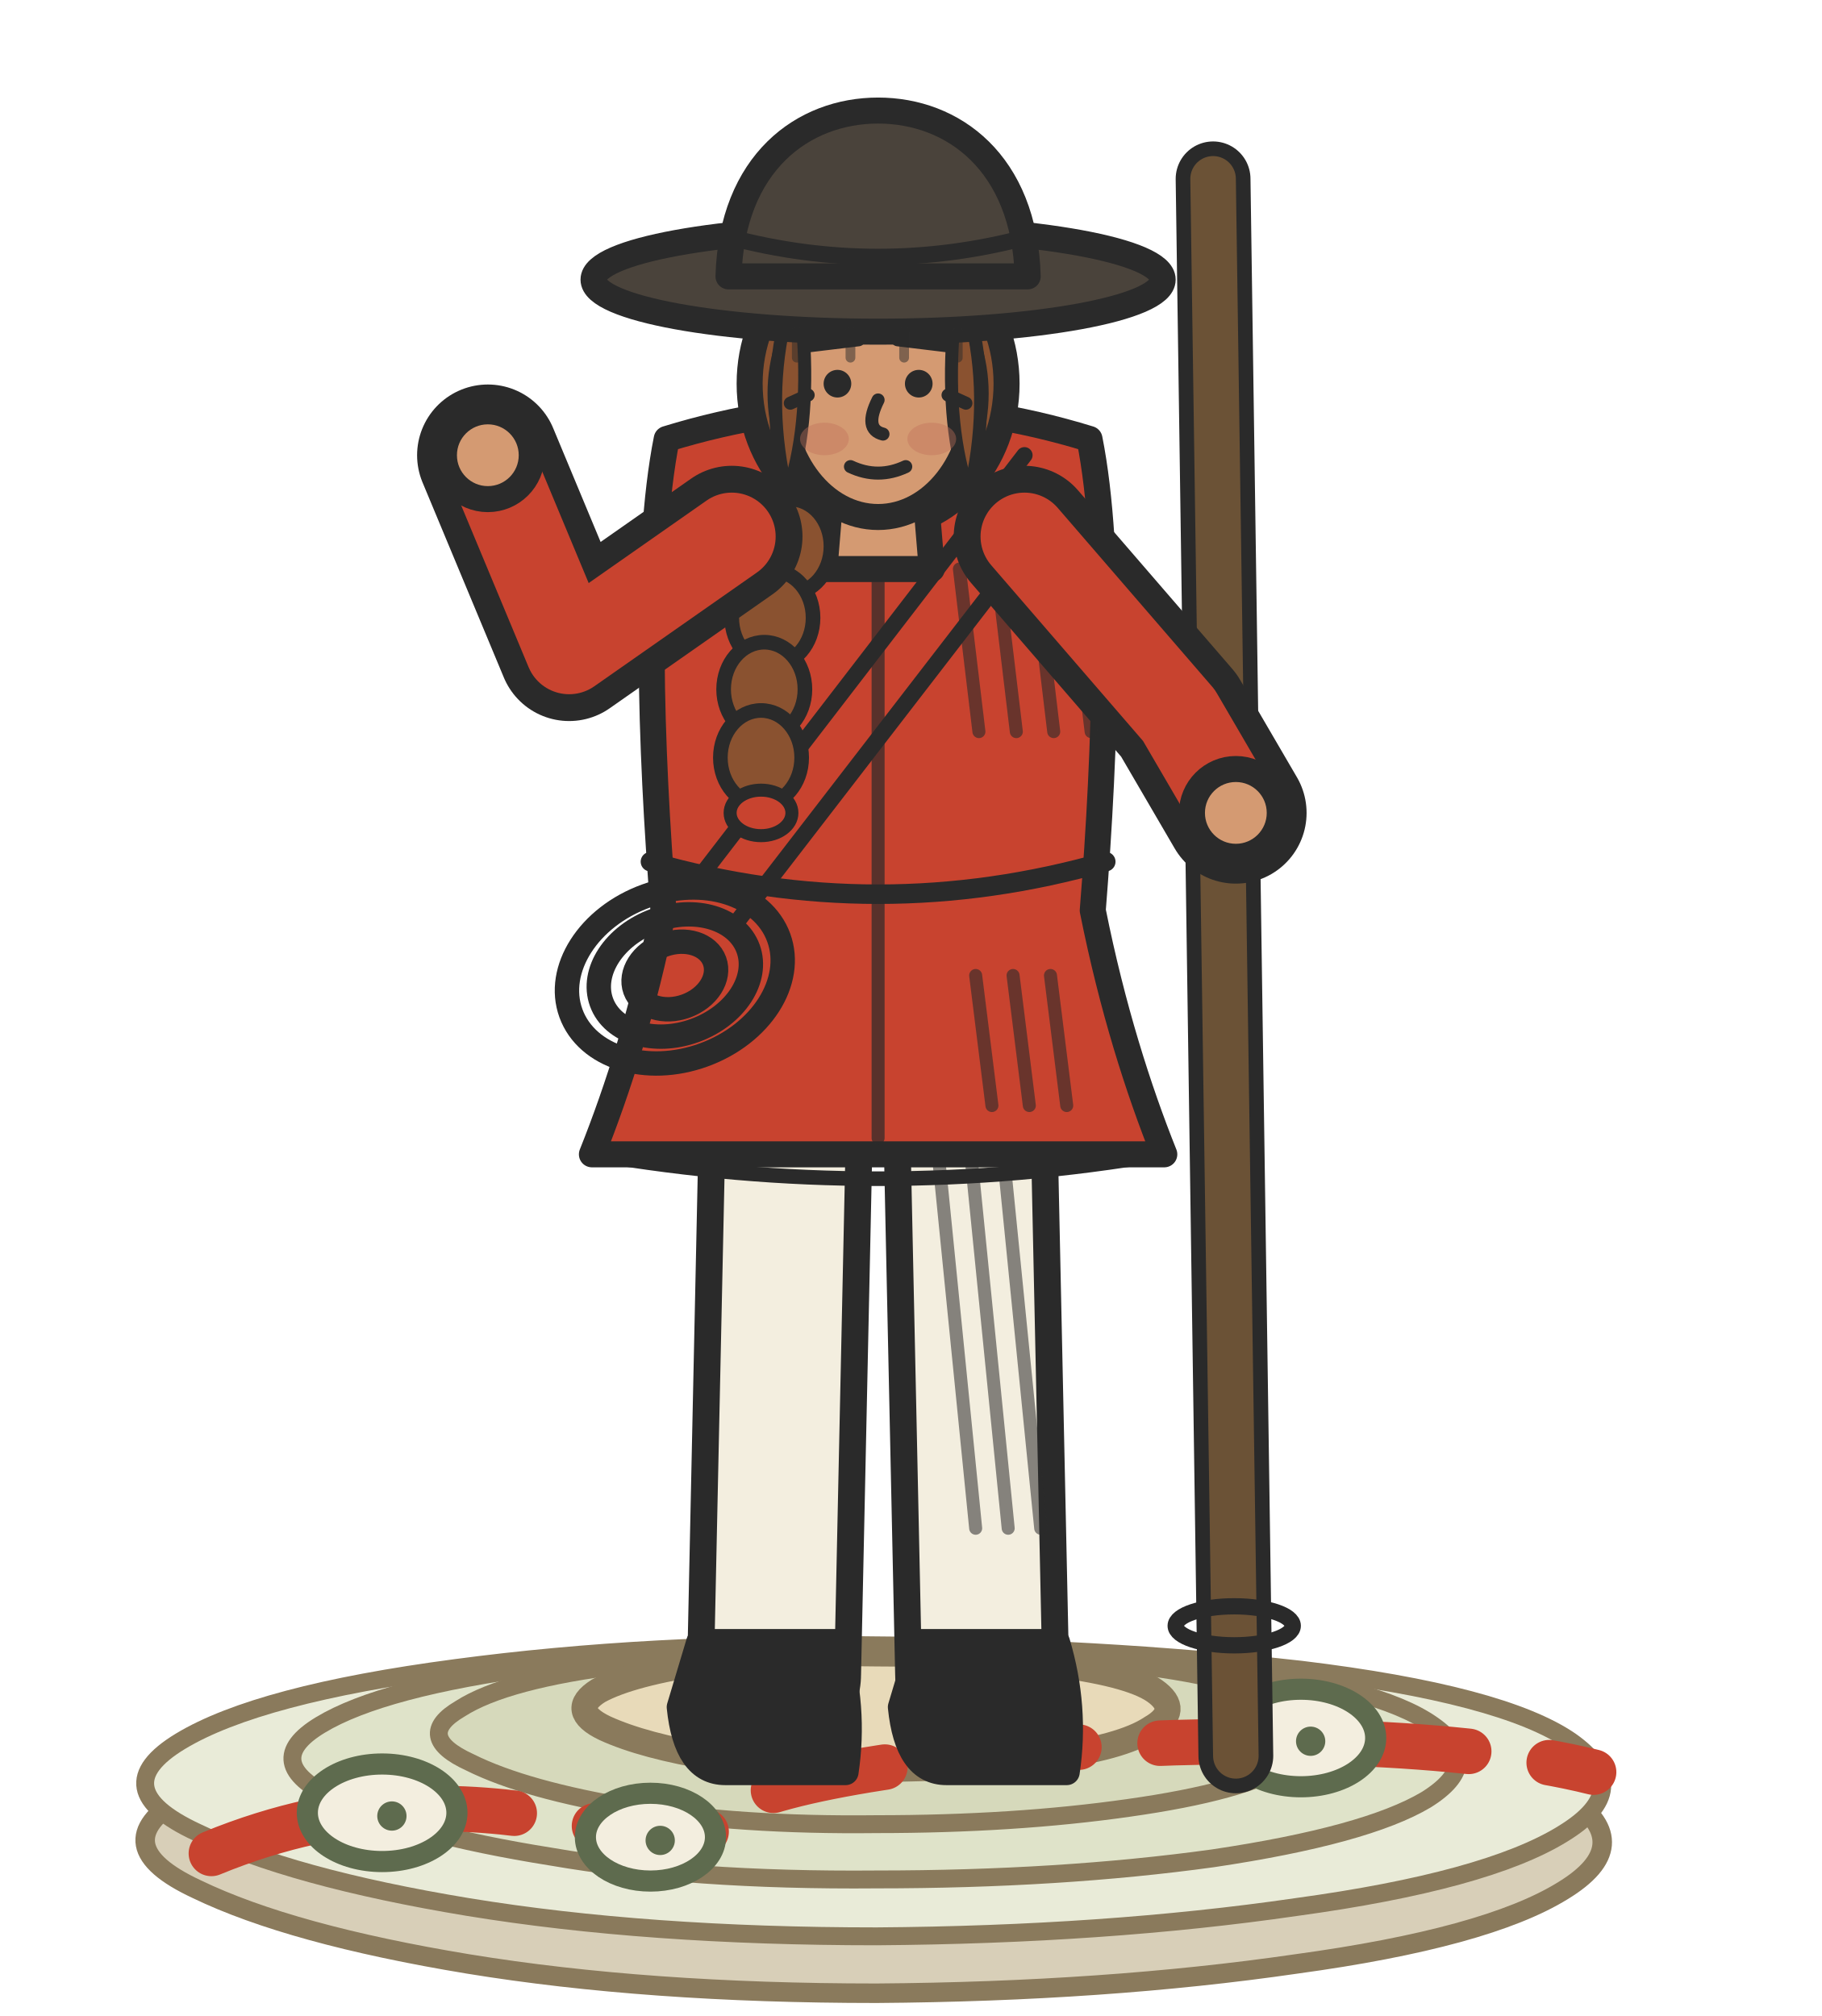
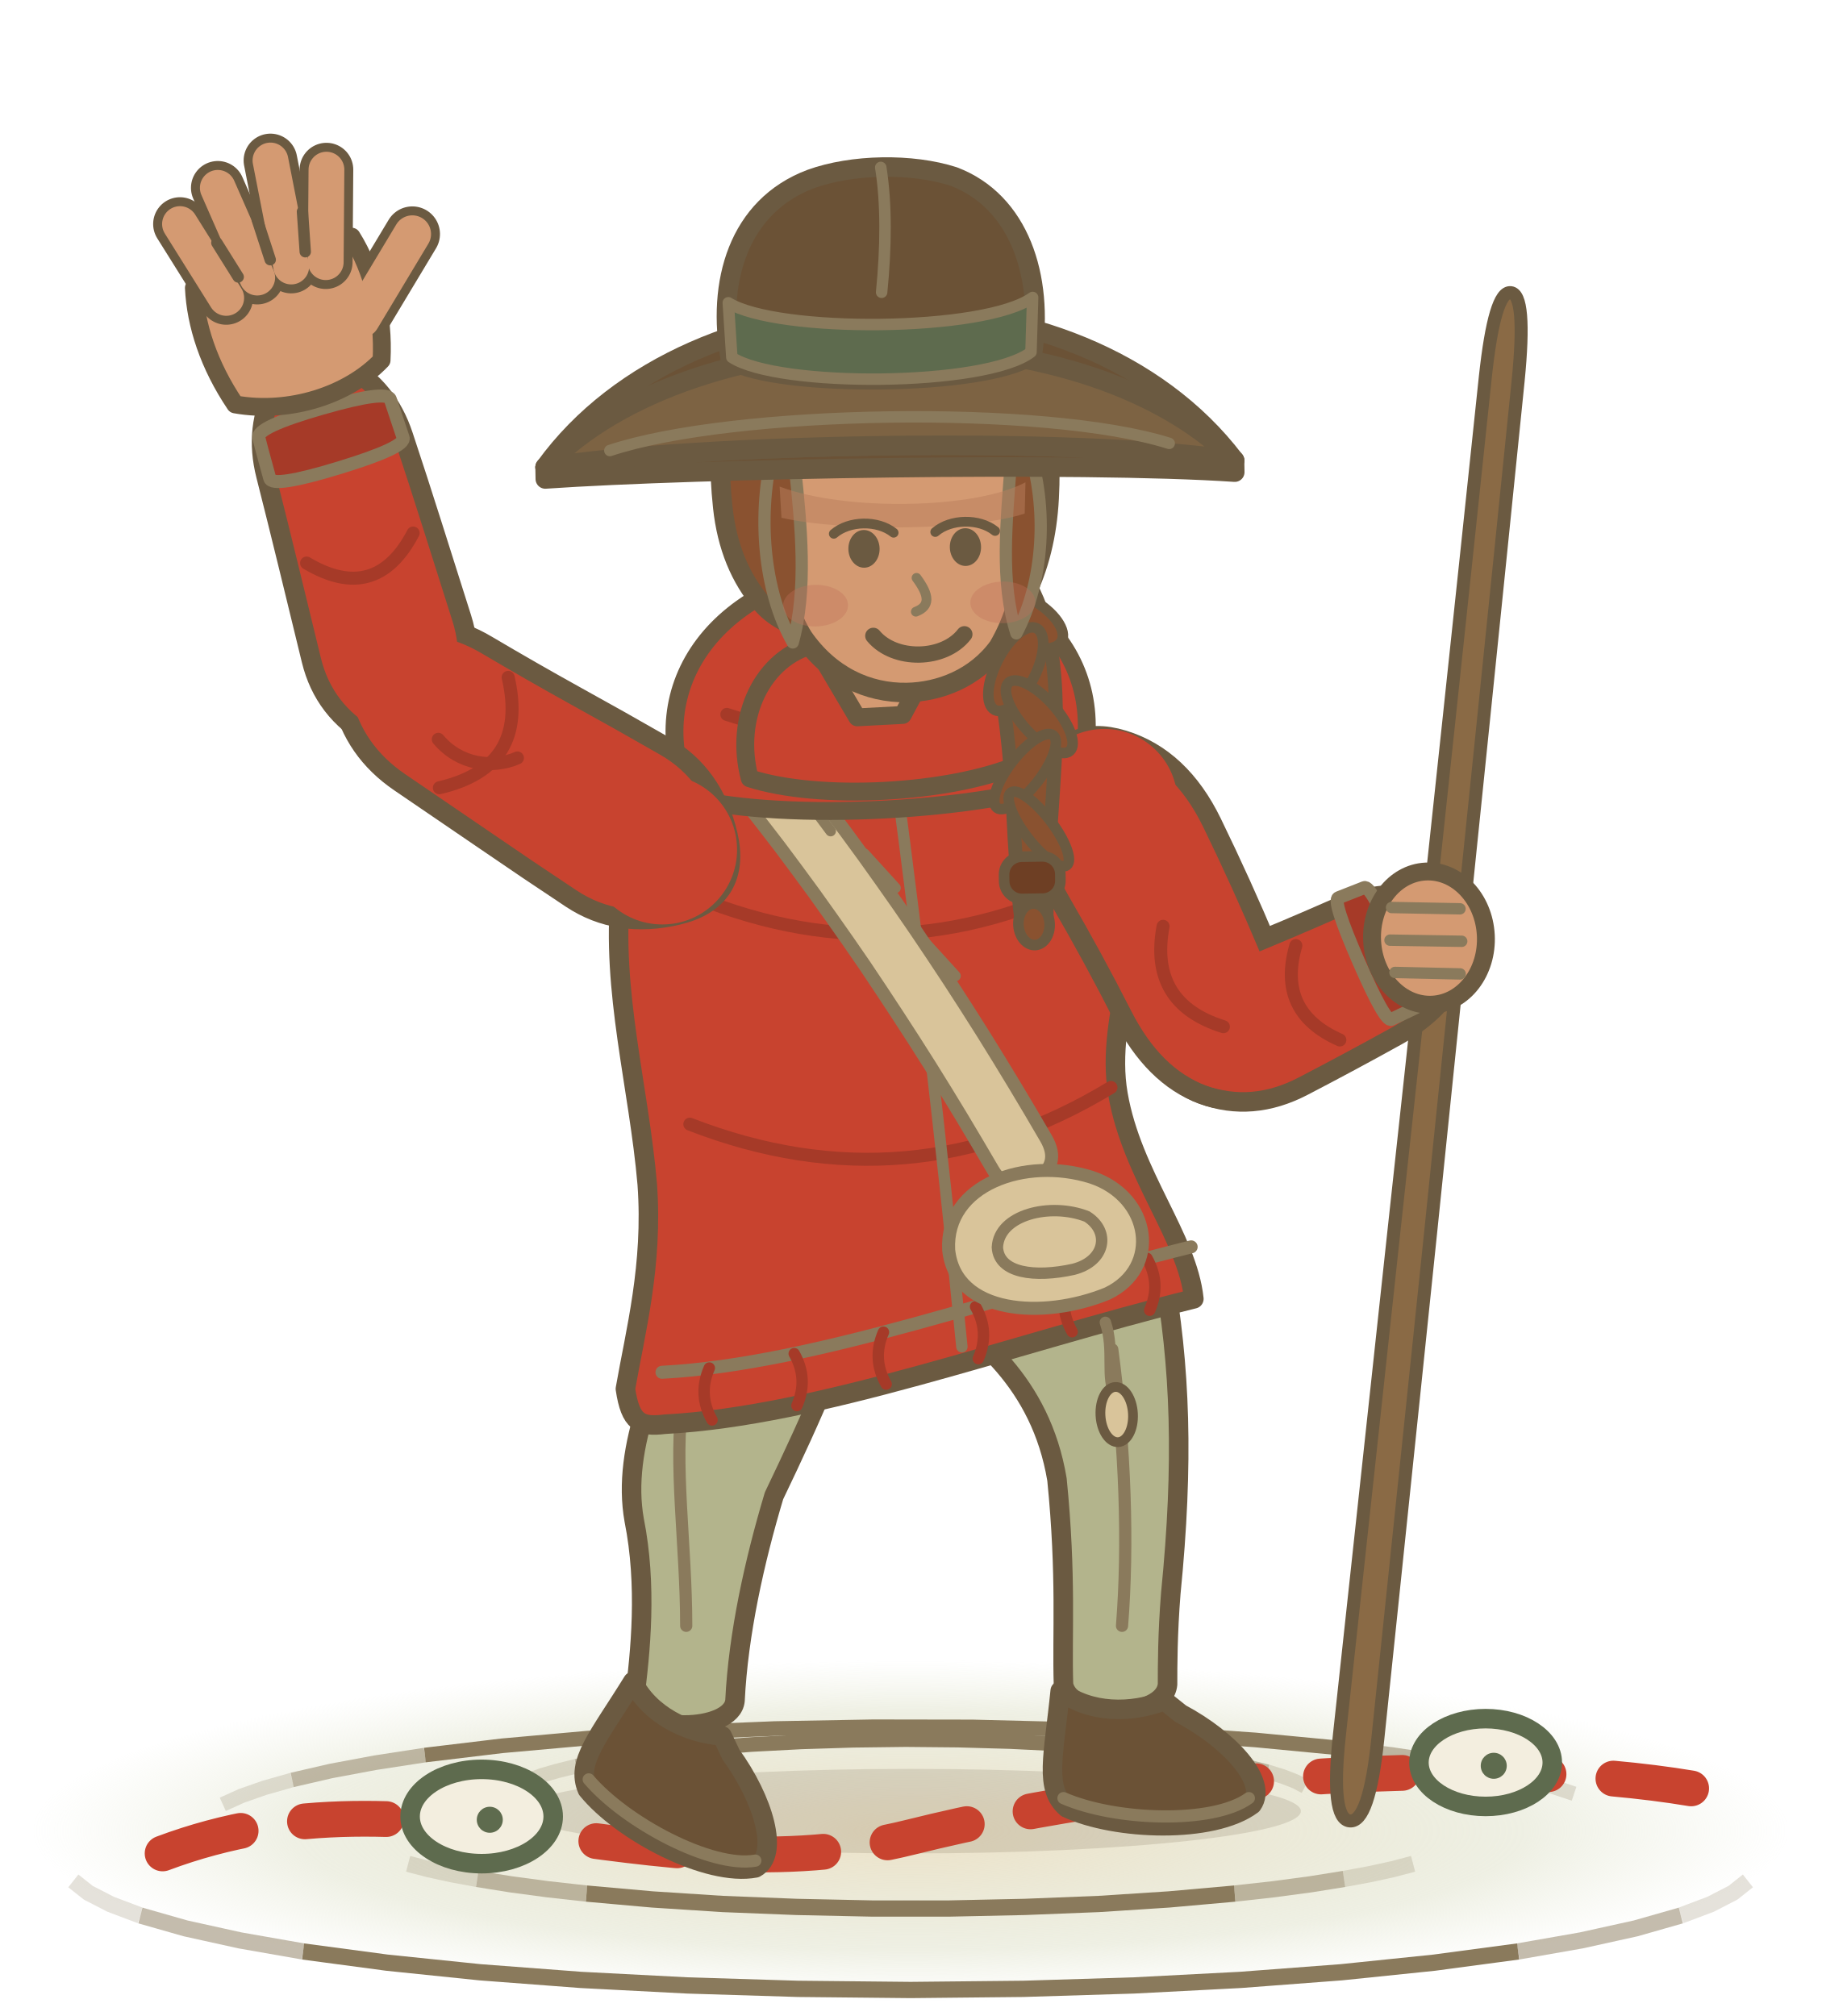
<svg xmlns="http://www.w3.org/2000/svg" viewBox="0 0 112 124" role="img">
-   <style>@media (prefers-reduced-motion: no-preference){.bw{transform-box:fill-box;transform-origin:50% 90%;animation:bryn-wave 2.4s ease-in-out infinite}@keyframes bryn-wave{0%,100%{transform:rotate(-7deg)}50%{transform:rotate(11deg)}}}</style>
-   <path d="M96.6 110.6Q100.7 113.5 96.1 116.3Q91.4 119.2 79.7 120.8Q68 122.5 53.9 122.6Q39.8 122.6 28.8 120.8Q17.9 119 12.1 116.2Q6.3 113.5 11.1 110.6Q15.9 107.7 28 106.1Q40 104.5 53.8 104.7Q67.5 104.8 80 106.2Q92.4 107.7 96.6 110.6Z" fill="#D8CFB8" stroke="#8A7A5C" stroke-width="1.2" />
-   <path d="M96.6 107.1Q100.7 110 96.1 112.8Q91.4 115.7 79.7 117.3Q68 119 53.9 119.1Q39.8 119.1 28.8 117.3Q17.9 115.5 12.1 112.7Q6.3 110 11.1 107.1Q15.9 104.2 28 102.6Q40 101 53.8 101.2Q67.5 101.3 80 102.7Q92.4 104.2 96.6 107.1Z" fill="#E9EBD8" stroke="#8A7A5C" stroke-width="1.1" />
-   <path d="M88.1 106.1Q91.4 108.4 87.7 110.7Q84 112.9 74.6 114.3Q65.2 115.6 53.9 115.6Q42.6 115.7 33.9 114.2Q25.1 112.8 20.5 110.6Q15.9 108.4 19.7 106.1Q23.5 103.8 33.2 102.5Q42.8 101.2 53.8 101.3Q64.8 101.5 74.8 102.6Q84.7 103.7 88.1 106.1Z" fill="#DFE3C9" stroke="#8A7A5C" stroke-width="1.1" />
-   <path d="M79.5 105.1Q82 106.8 79.2 108.5Q76.5 110.2 69.4 111.2Q62.4 112.2 53.9 112.2Q45.5 112.3 38.9 111.2Q32.3 110.1 28.9 108.4Q25.4 106.8 28.3 105.1Q31.1 103.3 38.4 102.4Q45.6 101.4 53.9 101.5Q62.1 101.6 69.6 102.4Q77 103.3 79.5 105.1Z" fill="#D6D9BB" stroke="#8A7A5C" stroke-width="1.1" />
-   <path d="M71 104Q72.7 105.2 70.8 106.3Q69 107.5 64.3 108.1Q59.6 108.8 54 108.8Q48.3 108.8 43.9 108.1Q39.6 107.4 37.2 106.3Q34.9 105.2 36.8 104Q38.8 102.9 43.6 102.2Q48.4 101.6 53.9 101.7Q59.4 101.7 64.4 102.3Q69.4 102.9 71 104Z" fill="#E8DAB9" stroke="#8A7A5C" stroke-width="1.6" />
-   <path d="M13 114C30 107 42 116 44 112S82 105 98 109" fill="none" stroke="#C8432F" stroke-width="2.8" stroke-dasharray="7 5" stroke-linecap="round" />
-   <ellipse cx="23.5" cy="111.5" rx="4.6" ry="3" fill="#F3EEDF" stroke="#5E6B4E" stroke-width="1.3" />
-   <circle cx="24.1" cy="111.7" r=".9" fill="#5E6B4E" />
-   <ellipse cx="40" cy="113" rx="4" ry="2.7" fill="#F3EEDF" stroke="#5E6B4E" stroke-width="1.3" />
-   <circle cx="40.6" cy="113.2" r=".9" fill="#5E6B4E" />
-   <ellipse cx="80" cy="106.9" rx="4.6" ry="3" fill="#F3EEDF" stroke="#5E6B4E" stroke-width="1.3" />
-   <circle cx="80.6" cy="107.1" r=".9" fill="#5E6B4E" />
-   <g transform="translate(54 108) scale(1)" stroke="#2A2A2A" stroke-width="1.6" stroke-linejoin="round" stroke-linecap="round">
-     <path d="M22 0L20.6 -97" fill="none" stroke="#2A2A2A" stroke-width="4.6" />
-     <path d="M22 0L20.6 -97" fill="none" stroke="#6B5236" stroke-width="2.8" />
-     <ellipse cx="21.9" cy="-8" rx="3.6" ry="1.2" fill="none" stroke-width="1" />
-     <g>
-       <path d="M-5.5 -47L-6.4 -5" fill="none" stroke="#2A2A2A" stroke-width="10.7" />
-       <path d="M-5.5 -47L-6.4 -5" fill="none" stroke="#F3EEDF" stroke-width="7.4" />
-       <path d="M5.5 -47L6.4 -5" fill="none" stroke="#2A2A2A" stroke-width="10.7" />
-       <path d="M5.5 -47L6.4 -5" fill="none" stroke="#F3EEDF" stroke-width="7.4" />
-       <path d="M3.4 -40l2.6 26M5.4 -40l2.6 26M7.4 -40l2.6 26" stroke="#2A2A2A" stroke-width="0.8" opacity="0.55" fill="none" />
-       <path d="M-11 -7H-2.6Q-1.4 -3 -2 1H-9.4Q-11.8 1 -12.2 -3Z" fill="#2A2A2A" />
-       <path d="M2.6 -7H11Q12.2 -3 11.6 1H4.2Q1.8 1 1.4 -3Z" fill="#2A2A2A" />
-       <g transform="translate(0 0)">
-         <path d="M-13 -81Q0 -85 13 -81C14.4 -74 14 -62 13.2 -52C14.4 -46 16 -41 17.6 -37H-17.6C-16 -41 -14.4 -46 -13.2 -52C-14 -62 -14.4 -74 -13 -81Z" fill="#C8432F" />
-         <path d="M0 -80V-38" fill="none" stroke-width=".8" opacity=".7" />
-         <path d="M-14 -55Q0 -51 14 -55" fill="none" stroke-width="1.2" />
-         <path d="M5 -73l1.2 10M7.3 -73l1.2 10M9.6 -73l1.2 10M11.9 -73l1.2 10" stroke="#2A2A2A" stroke-width="0.8" opacity="0.6" fill="none" />
-         <path d="M6 -48l1 8M8.3 -48l1 8M10.6 -48l1 8" stroke="#2A2A2A" stroke-width="0.8" opacity="0.6" fill="none" />
-         <path d="M-17.4 -37Q0 -34 17.4 -37" fill="none" stroke-width=".9" />
-         <path d="M9 -80L-11 -54M11.6 -77.6L-8.6 -51.4" fill="none" stroke-width="1" />
-         <g transform="translate(-12.5 -48) rotate(-20)" fill="none" stroke-width="1.5">
-           <ellipse rx="6.8" ry="5.2" />
-           <ellipse rx="4.8" ry="3.6" />
-           <ellipse rx="2.6" ry="2" />
+   <style>@media (prefers-reduced-motion: no-preference){.bw{transform-box:fill-box;transform-origin:86% 91%;animation:bryn-wave 2.4s ease-in-out infinite}@keyframes bryn-wave{0%,100%{transform:rotate(-7deg)}50%{transform:rotate(11deg)}}}</style>
+   <defs>
+     <radialGradient id="bryn-patch" cx="50%" cy="50%" r="50%">
+       <stop offset="0" stop-color="#E8DAB9" stop-opacity=".8" />
+       <stop offset=".7" stop-color="#D6D9BB" stop-opacity=".4" />
+       <stop offset="1" stop-color="#DFE3C9" stop-opacity="0" />
+     </radialGradient>
+   </defs>
+   <ellipse cx="56" cy="112.6" rx="54" ry="10.5" fill="url(#bryn-patch)" />
+   <path d="M107.49 115.69L106.57 116.42L105.19 117.13L103.36 117.82" fill="none" stroke="#8A7A5C" stroke-width="1" stroke-linecap="butt" stroke-linejoin="round" opacity="0.22" />
+   <path d="M103.36 117.82L100.59 118.61L97.24 119.35L93.36 120.03" fill="none" stroke="#8A7A5C" stroke-width="1" stroke-linecap="butt" stroke-linejoin="round" opacity="0.5" />
+   <path d="M93.36 120.03L88.2 120.72L82.48 121.31L76.28 121.78L69.73 122.12L62.93 122.33L56 122.4L49.07 122.33L42.27 122.12L35.72 121.78L29.52 121.31L23.8 120.72L18.64 120.03" fill="none" stroke="#8A7A5C" stroke-width="1" stroke-linecap="butt" stroke-linejoin="round" opacity="1" />
+   <path d="M18.64 120.03L14.76 119.35L11.41 118.61L8.64 117.82" fill="none" stroke="#8A7A5C" stroke-width="1" stroke-linecap="butt" stroke-linejoin="round" opacity="0.5" />
+   <path d="M8.64 117.82L6.81 117.13L5.43 116.42L4.51 115.69" fill="none" stroke="#8A7A5C" stroke-width="1" stroke-linecap="butt" stroke-linejoin="round" opacity="0.22" />
+   <path d="M13.7 110.98L14.85 110.46L16.28 109.96L17.97 109.48" fill="none" stroke="#8A7A5C" stroke-width="0.9" stroke-linecap="butt" stroke-linejoin="round" opacity="0.22" />
+   <path d="M17.97 109.48L20.35 108.93L23.08 108.42L26.13 107.95" fill="none" stroke="#8A7A5C" stroke-width="0.9" stroke-linecap="butt" stroke-linejoin="round" opacity="0.5" />
+   <path d="M26.13 107.95L30.88 107.38L36.12 106.91L41.74 106.56L47.64 106.32L53.7 106.21L59.8 106.22L65.83 106.37L71.66 106.63L77.2 107.02L82.33 107.51" fill="none" stroke="#8A7A5C" stroke-width="0.9" stroke-linecap="butt" stroke-linejoin="round" opacity="1" />
+   <path d="M82.33 107.51L85.69 107.93L88.76 108.39L91.51 108.9" fill="none" stroke="#8A7A5C" stroke-width="0.9" stroke-linecap="butt" stroke-linejoin="round" opacity="0.5" />
+   <path d="M91.51 108.9L93.53 109.35L95.3 109.83L96.8 110.33" fill="none" stroke="#8A7A5C" stroke-width="0.9" stroke-linecap="butt" stroke-linejoin="round" opacity="0.22" />
+   <path d="M86.9 114.64L85.64 114.97L84.22 115.28L82.65 115.57" fill="none" stroke="#8A7A5C" stroke-width="1" stroke-linecap="butt" stroke-linejoin="round" opacity="0.22" />
+   <path d="M82.65 115.57L80.59 115.9L78.35 116.2L75.93 116.47" fill="none" stroke="#8A7A5C" stroke-width="1" stroke-linecap="butt" stroke-linejoin="round" opacity="0.5" />
+   <path d="M75.93 116.47L71.89 116.83L67.56 117.11L63.02 117.29L58.35 117.39L53.65 117.39L48.98 117.29L44.44 117.11L40.11 116.83L36.07 116.47" fill="none" stroke="#8A7A5C" stroke-width="1" stroke-linecap="butt" stroke-linejoin="round" opacity="1" />
+   <path d="M36.07 116.47L33.65 116.2L31.41 115.9L29.35 115.57" fill="none" stroke="#8A7A5C" stroke-width="1" stroke-linecap="butt" stroke-linejoin="round" opacity="0.5" />
+   <path d="M29.35 115.57L27.78 115.28L26.36 114.97L25.1 114.64" fill="none" stroke="#8A7A5C" stroke-width="1" stroke-linecap="butt" stroke-linejoin="round" opacity="0.22" />
+   <path d="M32.51 109.5L33.32 109.2L34.29 108.92L35.42 108.64" fill="none" stroke="#8A7A5C" stroke-width="0.9" stroke-linecap="butt" stroke-linejoin="round" opacity="0.22" />
+   <path d="M35.42 108.64L36.97 108.34L38.72 108.05L40.65 107.8" fill="none" stroke="#8A7A5C" stroke-width="0.9" stroke-linecap="butt" stroke-linejoin="round" opacity="0.5" />
+   <path d="M40.65 107.8L43.33 107.52L46.23 107.3L49.28 107.14L52.46 107.04L55.69 107L58.92 107.03L62.11 107.12L65.2 107.27L68.13 107.48L70.85 107.74L73.33 108.06" fill="none" stroke="#8A7A5C" stroke-width="0.9" stroke-linecap="butt" stroke-linejoin="round" opacity="1" />
+   <path d="M73.33 108.06L75.07 108.34L76.62 108.65L77.95 108.98" fill="none" stroke="#8A7A5C" stroke-width="0.9" stroke-linecap="butt" stroke-linejoin="round" opacity="0.5" />
+   <path d="M77.95 108.98L78.89 109.27L79.66 109.57L80.26 109.88" fill="none" stroke="#8A7A5C" stroke-width="0.9" stroke-linecap="butt" stroke-linejoin="round" opacity="0.22" />
+   <ellipse cx="56" cy="111.4" rx="24" ry="2.6" fill="#6B5A41" opacity=".17" />
+   <path d="M10 114C26 108 40 117 56 113C72 109 92 108 104 110" fill="none" stroke="#C8432F" stroke-width="2.2" stroke-dasharray="5 4" stroke-linecap="round" />
+   <ellipse cx="29.62" cy="111.73" rx="4.4" ry="2.9" fill="#F3EEDF" stroke="#5E6B4E" stroke-width="1.2" />
+   <circle cx="30.12" cy="111.93" r=".8" fill="#5E6B4E" />
+   <ellipse cx="91.36" cy="108.41" rx="4.1" ry="2.7" fill="#F3EEDF" stroke="#5E6B4E" stroke-width="1.2" />
+   <circle cx="91.86" cy="108.61" r=".8" fill="#5E6B4E" />
+   <g transform="translate(56 110)">
+     <path d="M27 2Q28.19 2.13 28.73 -3.04Q29.27 -8.21 29.81 -13.38Q30.35 -18.56 30.89 -23.74Q31.43 -28.92 31.97 -34.11Q32.5 -39.3 33.04 -44.51Q33.58 -49.72 34.12 -54.95Q34.66 -60.18 35.2 -65.44Q35.74 -70.7 36.28 -75.98Q36.82 -81.26 37.36 -86.58Q37.89 -91.9 36.9 -92Q35.91 -92.1 35.34 -86.79Q34.78 -81.47 34.22 -76.19Q33.66 -70.91 33.1 -65.66Q32.54 -60.41 31.98 -55.18Q31.42 -49.95 30.86 -44.75Q30.3 -39.54 29.73 -34.35Q29.17 -29.16 28.61 -23.98Q28.05 -18.8 27.49 -13.63Q26.93 -8.46 26.37 -3.29Q25.81 1.87 27 2Z" fill="#8A6A45" stroke="#6B5A41" stroke-width=".8" stroke-linejoin="round" />
+     <path d="M-13 -31C-15.5 -26 -17.8 -21 -17 -16.5C-16.2 -12.5 -16.6 -8.4 -17 -5.4C-16.8 -3.4 -11 -3.4 -10.8 -5.4C-10.6 -9.5 -9.6 -14 -8.4 -18C-6 -23 -4 -27.5 -3 -31.5Z" fill="#B3B48C" stroke="#6B5A41" stroke-width="1.2" stroke-linejoin="round" />
+     <path d="M-14 -24C-14.6 -20 -13.8 -15 -13.8 -10" fill="none" stroke="#8A7A5C" stroke-width=".75" stroke-linecap="round" />
+     <g transform="rotate(26 -16.6 -3)">
+       <path d="M-18.6 -6C-19 -2 -19.6 0 -18.2 1.2C-15.2 2.6 -9.2 2.8 -6.8 1C-5.8 -.4 -8.2 -3 -11.2 -4.6L-12.2 -5.4C-14.2 -4.6 -16.8 -4.6 -18.6 -6Z" fill="#6B5236" stroke="#6B5A41" stroke-width="1.2" stroke-linejoin="round" />
+       <path d="M-18.4 .6C-15.2 2 -9.2 2.2 -7 .6" fill="none" stroke="#8A7A5C" stroke-width=".75" stroke-linecap="round" />
+     </g>
+     <path d="M15.5 -32C16.6 -26 16.8 -20 16 -12C15.8 -9.5 15.8 -7.5 15.8 -6.4C15.6 -4.2 9.8 -4.2 9.4 -6.4C9.3 -9.5 9.6 -13 9 -19C8 -25 4 -28 1 -30Z" fill="#B3B48C" stroke="#6B5A41" stroke-width="1.2" stroke-linejoin="round" />
+     <path d="M12.4 -27C13.2 -21 13.4 -15 13 -10" fill="none" stroke="#8A7A5C" stroke-width=".75" stroke-linecap="round" />
+     <path d="M9.2 -6C8.8 -2 8.2 0 9.6 1.2C12.6 2.6 18.6 2.8 21 1C22 -.4 19.6 -3 16.6 -4.6L15.6 -5.4C13.6 -4.6 11 -4.6 9.2 -6Z" fill="#6B5236" stroke="#6B5A41" stroke-width="1.2" stroke-linejoin="round" />
+     <path d="M9.4 .6C12.6 2 18.6 2.2 20.8 .6" fill="none" stroke="#8A7A5C" stroke-width=".75" stroke-linecap="round" />
+     <g transform="rotate(-3 0 -30)">
+       <path d="M-5 -66C-11 -65.5 -15.5 -62 -16.5 -56C-17.4 -50 -16 -44 -15.8 -38C-15.7 -33 -17 -29 -17.8 -25.5C-17.6 -23.4 -17 -23.1 -15.5 -23.2C-6 -23.2 6 -27 17.4 -29.2C17.2 -33 14 -37 13.4 -42C12.8 -47 16 -52 15.6 -58C15.2 -62 13 -64.6 10.5 -66C7.5 -67.4 3 -68 -1 -67.8C-2.8 -67.8 -3.9 -67 -5 -66Z" fill="#C8432F" stroke="#6B5A41" stroke-width="1.2" stroke-linejoin="round" />
+       <path d="M-12.6 -55.82Q-0.1 -49.6 12.6 -55.38" fill="none" stroke="#A63A28" stroke-width="0.8" stroke-linecap="round" />
+       <path d="M-12.99 -41.55Q0.22 -35.6 12.99 -42.45" fill="none" stroke="#A63A28" stroke-width="0.8" stroke-linecap="round" />
+       <path d="M.8 -62C1.6 -52 2.4 -40 3 -27" fill="none" stroke="#8A7A5C" stroke-width=".7" stroke-linecap="round" />
+       <path d="M-15.5 -26.4C-6 -26.4 6 -30.2 17.4 -32.4" fill="none" stroke="#8A7A5C" stroke-width=".8" stroke-linecap="round" />
+       <path d="M-12.58 -26.51Q-13.38 -24.91 -12.58 -23.31M-7.32 -27.12Q-6.52 -25.52 -7.32 -23.92M-1.77 -28.15Q-2.57 -26.55 -1.77 -24.95M3.97 -29.42Q4.77 -27.82 3.97 -26.22M9.82 -30.77Q9.02 -29.17 9.82 -27.57M14.65 -31.84Q15.45 -30.24 14.65 -28.64" fill="none" stroke="#A63A28" stroke-width=".7" stroke-linecap="round" />
+       <path d="M11.89 -28.04C12.39 -26.24 11.69 -24.64 12.29 -23.44" fill="none" stroke="#8A7A5C" stroke-width=".7" stroke-linecap="round" />
+       <ellipse cx="12.29" cy="-22.34" rx="1" ry="1.7" fill="#D9C49A" stroke="#6B5A41" stroke-width=".6" />
+       <path d="M-9 -65Q-10.52 -63.86 -9.54 -62.51Q-8.55 -61.16 -7.57 -59.74Q-6.58 -58.33 -5.61 -56.85Q-4.63 -55.38 -3.67 -53.85Q-2.7 -52.32 -1.75 -50.76Q-0.81 -49.19 0.12 -47.59Q1.05 -45.99 1.96 -44.36Q2.86 -42.74 3.74 -41.09Q4.61 -39.45 5.46 -37.8Q6.3 -36.15 8 -37Q9.7 -37.85 8.84 -39.53Q7.98 -41.21 7.09 -42.88Q6.2 -44.55 5.28 -46.21Q4.36 -47.86 3.41 -49.5Q2.46 -51.13 1.5 -52.72Q0.53 -54.32 -0.46 -55.88Q-1.44 -57.44 -2.44 -58.95Q-3.44 -60.46 -4.45 -61.91Q-5.45 -63.36 -6.47 -64.75Q-7.48 -66.14 -9 -65Z" fill="#D9C49A" stroke="#8A7A5C" stroke-width=".8" stroke-linejoin="round" />
+       <path d="M-5 -61.5l1.6 2.4M-1.4 -57.6l1.8 2.2M2 -52l1.8 2.2" fill="none" stroke="#8A7A5C" stroke-width=".65" stroke-linecap="round" />
+       <g transform="translate(-4.5 5)">
+         <path d="M7 -38C7 -42 12 -43.5 16 -42C19.6 -40.6 20 -36.2 16.6 -34.8C12.6 -33.4 7.2 -34 7 -38Z" fill="#D9C49A" stroke="#8A7A5C" stroke-width=".8" />
+         <path d="M10 -38C10.2 -40 13.4 -40.6 15.6 -39.6C17 -38.6 16.6 -36.8 14.6 -36.4C12.2 -36 10 -36.4 10 -38Z" fill="none" stroke="#8A7A5C" stroke-width=".7" />
+       </g>
+       <path d="M-12 -61.6C-14.6 -68.6 -9.6 -75 0 -75.4C9.6 -75 14.6 -68.6 12 -61.6C6 -59.8 -6 -59.8 -12 -61.6Z" fill="#C8432F" stroke="#6B5A41" stroke-width="1.1" stroke-linejoin="round" />
+       <path d="M-9.4 -66.6Q0 -63 9.4 -66.6" fill="none" stroke="#A63A28" stroke-width="0.8" stroke-linecap="round" />
+       <path d="M-3.4 -72C-3.2 -69 -3.6 -67 -4.2 -65C-1 -63.4 3 -63.4 4.6 -65C3.8 -67 3.4 -69 3.6 -72Z" fill="#D49A72" stroke="#6B5A41" stroke-width="1.1" stroke-linejoin="round" />
+       <path d="M-8.2 -62.6C-9 -66.4 -7 -70 -3.8 -70.6L-1.4 -66L1.4 -66L4.2 -70.6C7.4 -70 9.2 -66.4 8.4 -62.6C4 -61 -4 -61 -8.2 -62.6Z" fill="#C8432F" stroke="#6B5A41" stroke-width="1.1" stroke-linejoin="round" />
+       <path d="M10.31 -61.16Q9.15 -57.97 11.01 -54.34Q12.87 -50.71 14.48 -47.08Q16.1 -43.44 18.83 -42.27Q21.56 -41.1 22.73 -43.83Q23.9 -46.56 22.52 -50.42Q21.13 -54.29 19.49 -58.16Q17.85 -62.03 14.66 -63.19Q11.47 -64.35 10.31 -61.16Z" fill="#C8432F" stroke="#6B5A41" stroke-width="2.4" stroke-linejoin="round" />
+       <path d="M18.83 -42.27Q21.56 -41.1 24.53 -42.45Q27.5 -43.8 30.47 -45.25Q33.43 -46.7 34.37 -49.06Q35.3 -51.43 32.94 -52.37Q30.57 -53.3 27.53 -52.15Q24.5 -51 21.47 -49.95Q18.44 -48.9 17.27 -46.17Q16.1 -43.44 18.83 -42.27Z" fill="#C8432F" stroke="#6B5A41" stroke-width="2.4" stroke-linejoin="round" />
+       <path d="M10.31 -61.16Q9.15 -57.97 11.01 -54.34Q12.87 -50.71 14.48 -47.08Q16.1 -43.44 18.83 -42.27Q21.56 -41.1 22.73 -43.83Q23.9 -46.56 22.52 -50.42Q21.13 -54.29 19.49 -58.16Q17.85 -62.03 14.66 -63.19Q11.47 -64.35 10.31 -61.16Z" fill="#C8432F" />
+       <path d="M18.83 -42.27Q21.56 -41.1 24.53 -42.45Q27.5 -43.8 30.47 -45.25Q33.43 -46.7 34.37 -49.06Q35.3 -51.43 32.94 -52.37Q30.57 -53.3 27.53 -52.15Q24.5 -51 21.47 -49.95Q18.44 -48.9 17.27 -46.17Q16.1 -43.44 18.83 -42.27Z" fill="#C8432F" />
+       <circle cx="13.5" cy="-60" r="4.5" fill="#C8432F" />
+       <path d="M16.71 -52.18Q15.57 -47.5 20.09 -45.82" fill="none" stroke="#A63A28" stroke-width="0.8" stroke-linecap="round" />
+       <path d="M24.8 -50.57Q23.4 -46.55 27.2 -44.63" fill="none" stroke="#A63A28" stroke-width="0.8" stroke-linecap="round" />
+       <path d="M28.6 -49.4Q30.04 -45.56 30.43 -45.73Q30.83 -45.89 31.22 -46.06Q31.62 -46.22 32.01 -46.39Q32.4 -46.55 31 -50.3Q29.6 -54.05 29.19 -53.91Q28.78 -53.78 28.38 -53.64Q27.97 -53.51 27.57 -53.37Q27.16 -53.24 28.6 -49.4Z" fill="#A63A28" stroke="#8A7A5C" stroke-width=".8" stroke-linejoin="round" />
+       <ellipse cx="33" cy="-50.6" rx="3.5" ry="4.1" fill="#D49A72" stroke="#6B5A41" stroke-width="1.1" />
+       <path d="M30.8 -52.6l4.2 .3M30.6 -50.6l4.4 .3M30.8 -48.6l4 .3" fill="none" stroke="#8A7A5C" stroke-width=".7" stroke-linecap="round" />
+       <path d="M7.6 -73Q5.74 -71.91 6.1 -71.31Q6.47 -70.71 6.75 -69.99Q7.03 -69.28 7.23 -68.44Q7.42 -67.6 7.55 -66.66Q7.68 -65.72 7.74 -64.69Q7.81 -63.66 7.84 -62.57Q7.86 -61.48 7.87 -60.33Q7.87 -59.19 7.87 -58.01Q7.88 -56.83 7.91 -55.62Q7.93 -54.42 8.01 -53.2Q8.08 -51.98 8.8 -52Q9.52 -52.02 9.59 -53.2Q9.66 -54.38 9.78 -55.55Q9.89 -56.73 10.03 -57.89Q10.17 -59.05 10.31 -60.19Q10.45 -61.34 10.57 -62.46Q10.69 -63.59 10.77 -64.69Q10.84 -65.79 10.85 -66.86Q10.86 -67.94 10.78 -69Q10.69 -70.05 10.47 -71.08Q10.25 -72.12 9.85 -73.1Q9.46 -74.09 7.6 -73Z" fill="#8A5230" stroke="#6B5A41" stroke-width="0.85" stroke-linejoin="round" />
+       <ellipse transform="translate(9 -71.51) rotate(32.25)" rx="2.82" ry="1.36" fill="#8A5230" stroke="#6B5A41" stroke-width="0.65" />
+       <ellipse transform="translate(8.49 -68.45) rotate(120.11)" rx="2.82" ry="1.23" fill="#8A5230" stroke="#6B5A41" stroke-width="0.65" />
+       <ellipse transform="translate(9.78 -65.45) rotate(51.25)" rx="2.82" ry="1.11" fill="#8A5230" stroke="#6B5A41" stroke-width="0.65" />
+       <ellipse transform="translate(8.73 -62.13) rotate(130.75)" rx="2.82" ry="0.99" fill="#8A5230" stroke="#6B5A41" stroke-width="0.65" />
+       <ellipse transform="translate(9.39 -58.56) rotate(55.43)" rx="2.82" ry="0.87" fill="#8A5230" stroke="#6B5A41" stroke-width="0.65" />
+       <ellipse transform="translate(8.79 -52.72) rotate(89.46)" rx="1.28" ry="0.96" fill="#8A5230" stroke="#6B5A41" stroke-width="0.65" />
+       <rect x="-1.73" y="-1.3" width="3.46" height="2.6" rx="1.1" transform="translate(8.83 -55.59) rotate(182.14)" fill="#6E3F24" stroke="#6B5A41" stroke-width="0.65" />
+       <g transform="translate(1 -81) rotate(2) scale(.8)">
+         <g transform="translate(0 -3.2)">
+           <path d="M-26 2.4C-14.34 -13.13 15.34 -13.13 27 2.8C15.34 0.73 -14.34 0.73 -26 2.4Z" fill="#6B5236" stroke="#6B5A41" stroke-width="1.5" stroke-linejoin="round" />
        </g>
-         <path d="M-6.2 -80.4Q0 -76.4 6.2 -80.4" fill="none" stroke-width="1.2" />
-         <g transform="translate(0 -84)">
-           <ellipse cx="0" cy="-.4" rx="7.9" ry="8.8" fill="#8A5230" />
-           <path d="M-2.8 5L2.8 5L3.3 11L-3.3 11Z" fill="#D49A72" />
-           <ellipse cx="0" cy=".2" rx="6" ry="7.6" fill="#D49A72" />
-           <path d="M-5.8 -4Q-6.9 1 -5.6 6.4Q-4.2 2.4 -4.6 -3.4Z" fill="#8A5230" stroke-width=".8" />
-           <path d="M5.8 -4Q6.9 1 5.6 6.4Q4.2 2.4 4.6 -3.4Z" fill="#8A5230" stroke-width=".8" />
-           <ellipse cx="-3.3" cy="3" rx="1.5" ry="1" fill="#C0705A" opacity=".4" stroke="none" />
-           <ellipse cx="3.3" cy="3" rx="1.5" ry="1" fill="#C0705A" opacity=".4" stroke="none" />
-           <g fill="#2A2A2A" stroke="none">
-             <circle cx="-2.5" cy="-.4" r=".85" />
-             <circle cx="2.5" cy="-.4" r=".85" />
-           </g>
-           <path d="M-4.5 -2.7L-1.2 -3.1M1.2 -3.1L4.5 -2.7M0 .6Q-.9 2.4 .3 2.7M-1.7 4.7Q0 5.5 1.7 4.7M-4.3 .3L-5.4 .8M4.3 .3L5.4 .8" fill="none" stroke-width=".8" />
-           <ellipse cx="-5.4" cy="9.6" rx="2.5" ry="2.9" fill="#8A5230" stroke-width=".9" />
-           <ellipse cx="-6.5" cy="14" rx="2.5" ry="2.9" fill="#8A5230" stroke-width=".9" />
-           <ellipse cx="-7" cy="18.4" rx="2.5" ry="2.9" fill="#8A5230" stroke-width=".9" />
-           <ellipse cx="-7.2" cy="22.6" rx="2.5" ry="2.9" fill="#8A5230" stroke-width=".9" />
-           <ellipse cx="-7.2" cy="26" rx="1.9" ry="1.4" fill="#C8432F" stroke-width=".8" />
-           <ellipse cx="0" cy="-6.8" rx="17.5" ry="3.2" fill="#4A433B" />
-           <path d="M-9.2 -7C-9 -14 -4.6 -17.2 0 -17.2C4.6 -17.2 9 -14 9.2 -7Z" fill="#4A433B" />
-           <path d="M-9.1 -9.4Q0 -7 9.1 -9.4" fill="none" stroke-width="1" />
-           <path d="M-5 -3.6l0 1.6M-1.7 -3.6l0 1.6M1.6 -3.6l0 1.6M4.9 -3.6l0 1.6" stroke="#2A2A2A" stroke-width="0.6" opacity="0.5" fill="none" />
+         <path d="M-12.4 2.5Q-12.8 -2 -12.1 -5.5Q-11.4 -9 -5.7 -10.7Q0 -12.4 5.8 -10.7Q11.6 -9 12.3 -5.5Q13 -2 12.7 2.25Q12.4 6.5 10.7 9.75Q9 13 1 13Q-7 13 -9.5 10Q-12 7 -12.4 2.5Z" fill="#8A5230" stroke="#6B5A41" stroke-width="1.5" stroke-linejoin="round" />
+         <path d="M1.5 -9.6C8 -9.6 11.4 -5 11.2 1C11 6 10.8 10 8.6 13.6C6.8 16 4 17 1.5 17C-1.5 17 -4.4 15.6 -6.4 12.6C-8.2 9.6 -8.6 5 -8.4 1C-8.2 -5 -4.4 -9.6 1.5 -9.6Z" fill="#D49A72" stroke="#6B5A41" stroke-width="1.5" stroke-linejoin="round" />
+         <path d="M-8.4 -2C-9.8 3 -9.4 9 -7.2 13C-6 9 -6.4 4 -6.8 -.5Z" fill="#8A5230" stroke="#8A7A5C" stroke-width="0.94" stroke-linejoin="round" />
+         <path d="M11.2 -1.6C12.6 3 12.2 8.6 10 12.6C8.8 8.6 9.4 4 9.8 -.5Z" fill="#8A5230" stroke="#8A7A5C" stroke-width="0.94" stroke-linejoin="round" />
+         <path d="M-8 1C-3 3 7 3 10.9 1L10.8 3.4C7 4.6 -3 4.6 -7.9 3.4Z" fill="#B97E5C" opacity=".5" />
+         <ellipse cx="-5.4" cy="10.2" rx="2.5" ry="1.6" fill="#C0705A" opacity=".35" />
+         <ellipse cx="9" cy="10.2" rx="2.5" ry="1.6" fill="#C0705A" opacity=".35" />
+         <ellipse cx="-1.6" cy="5.9" rx="1.2" ry="1.45" fill="#6B5A41" />
+         <path d="M-3.9 4.7C-2.7 3.7 -0.5 3.7 0.7 4.7" fill="none" stroke="#6B5A41" stroke-width="0.75" stroke-linecap="round" />
+         <ellipse cx="6.2" cy="5.9" rx="1.2" ry="1.45" fill="#6B5A41" />
+         <path d="M3.9 4.7C5.1 3.7 7.3 3.7 8.5 4.7" fill="none" stroke="#6B5A41" stroke-width="0.75" stroke-linecap="round" />
+         <path d="M2.4 8.2C3.4 9.6 3.4 10.4 2.3 10.8" fill="none" stroke="#8A7A5C" stroke-width="0.75" stroke-linecap="round" />
+         <path d="M-1 12.6C.6 14.6 4.4 14.6 6 12.6" fill="none" stroke="#6B5A41" stroke-width="1.25" stroke-linecap="round" />
+         <g transform="translate(0 -3.2)">
+           <path d="M-26 2.4C-14.34 0.73 15.34 0.73 27 2.8L27 3.7C15.34 2.7 -14.34 2.7 -26 3.3Z" fill="#6B5236" stroke="#6B5A41" stroke-width="1.5" stroke-linejoin="round" />
+           <path d="M-26 2.4C-14.34 -9.4 15.34 -9.4 27 2.8C15.34 0.73 -14.34 0.73 -26 2.4Z" fill="#7D6343" stroke="#6B5A41" stroke-width="1.5" stroke-linejoin="round" />
+           <path d="M-21 1.2C-11.54 -1.77 12.54 -1.77 22 1.4" fill="none" stroke="#8A7A5C" stroke-width="0.88" stroke-linecap="round" />
+           <path d="M-11.6 -5.6C-12.6 -11.6 -10.8 -17.4 -5.2 -19.4C-2 -20.5 2.6 -20.5 5.8 -19.4C10.8 -17.4 12.6 -11.6 11.6 -5.6C8 -3.2 -8 -3.4 -11.6 -5.6Z" fill="#6B5236" stroke="#6B5A41" stroke-width="1.5" stroke-linejoin="round" />
+           <path d="M-11.5 -5.8C-8 -3.4 8 -3.2 11.5 -5.8L11.7 -10C8 -7.4 -8 -7.6 -11.7 -10Z" fill="#5E6B4E" stroke="#8A7A5C" stroke-width="0.88" stroke-linejoin="round" />
+           <path d="M.2 -20.2C.6 -17.4 .5 -14 .1 -10.6" fill="none" stroke="#8A7A5C" stroke-width="0.88" stroke-linecap="round" />
+         </g>
+       </g>
+       <g class="bw">
+         <path d="M-10.32 -59.13Q-10.95 -62.61 -13.61 -64.33Q-16.27 -66.05 -18.94 -67.71Q-21.61 -69.38 -24.26 -71.14Q-26.91 -72.9 -29.91 -72.4Q-32.9 -71.89 -32.4 -68.89Q-31.89 -65.9 -29.34 -63.96Q-26.79 -62.02 -24.26 -60.09Q-21.73 -58.15 -19.19 -56.27Q-16.65 -54.39 -13.17 -55.02Q-9.69 -55.65 -10.32 -59.13Z" fill="#C8432F" stroke="#6B5A41" stroke-width="2.4" stroke-linejoin="round" />
+         <path d="M-26.83 -67.77Q-25.2 -70.34 -25.95 -73.22Q-26.7 -76.1 -27.45 -78.99Q-28.2 -81.88 -28.95 -84.61Q-29.7 -87.35 -31.93 -88.73Q-34.15 -90.1 -35.53 -87.87Q-36.9 -85.65 -36.35 -82.89Q-35.8 -80.12 -35.25 -77.21Q-34.7 -74.3 -34.15 -71.38Q-33.6 -68.46 -31.03 -66.83Q-28.46 -65.2 -26.83 -67.77Z" fill="#C8432F" stroke="#6B5A41" stroke-width="2.4" stroke-linejoin="round" />
+         <path d="M-10.32 -59.13Q-10.95 -62.61 -13.61 -64.33Q-16.27 -66.05 -18.94 -67.71Q-21.61 -69.38 -24.26 -71.14Q-26.91 -72.9 -29.91 -72.4Q-32.9 -71.89 -32.4 -68.89Q-31.89 -65.9 -29.34 -63.96Q-26.79 -62.02 -24.26 -60.09Q-21.73 -58.15 -19.19 -56.27Q-16.65 -54.39 -13.17 -55.02Q-9.69 -55.65 -10.32 -59.13Z" fill="#C8432F" />
+         <path d="M-26.83 -67.77Q-25.2 -70.34 -25.95 -73.22Q-26.7 -76.1 -27.45 -78.99Q-28.2 -81.88 -28.95 -84.61Q-29.7 -87.35 -31.93 -88.73Q-34.15 -90.1 -35.53 -87.87Q-36.9 -85.65 -36.35 -82.89Q-35.8 -80.12 -35.25 -77.21Q-34.7 -74.3 -34.15 -71.38Q-33.6 -68.46 -31.03 -66.83Q-28.46 -65.2 -26.83 -67.77Z" fill="#C8432F" />
+         <circle cx="-13.8" cy="-58.5" r="4.6" fill="#C8432F" />
+         <path d="M-27.29 -63.02Q-21.72 -64.01 -22.71 -69.58" fill="none" stroke="#A63A28" stroke-width="0.8" stroke-linecap="round" />
+         <path d="M-34.72 -77.25Q-30.6 -74.49 -28.08 -78.75" fill="none" stroke="#A63A28" stroke-width="0.8" stroke-linecap="round" />
+         <path d="M-27.2 -66C-26 -64.4 -24 -64 -22.4 -64.6" fill="none" stroke="#A63A28" stroke-width=".8" stroke-linecap="round" />
+         <path d="M-32.4 -83Q-28.23 -84.04 -28.39 -84.64Q-28.56 -85.23 -28.72 -85.83Q-28.88 -86.42 -29.05 -87.03Q-29.21 -87.65 -33.3 -86.7Q-37.39 -85.75 -37.25 -85.1Q-37.12 -84.44 -36.98 -83.81Q-36.84 -83.18 -36.71 -82.57Q-36.57 -81.96 -32.4 -83Z" fill="#A63A28" stroke="#8A7A5C" stroke-width=".8" stroke-linejoin="round" />
+         <g transform="translate(-33.7 -87.5) rotate(-15)">
+           <path d="M4.2 -3.6L8.8 -7.6" fill="none" stroke="#6B5A41" stroke-width="3.4" stroke-linecap="round" />
+           <path d="M-4.8 -1C-5.6 -3.8 -5.6 -6.4 -5 -8.6C-1.6 -10 2.6 -10 5.2 -8.6C5.8 -6.2 5.6 -3.4 4.6 -.8C2 .6 -1.8 .6 -4.8 -1Z" fill="#D49A72" stroke="#6B5A41" stroke-width="1.1" stroke-linejoin="round" />
+           <path d="M-3.3 -7.4L-4.6 -12.6" fill="none" stroke="#6B5A41" stroke-width="3.3" stroke-linecap="round" />
+           <path d="M-1.1 -8L-1.7 -14" fill="none" stroke="#6B5A41" stroke-width="3.3" stroke-linecap="round" />
+           <path d="M1.1 -8L1.9 -14.6" fill="none" stroke="#6B5A41" stroke-width="3.3" stroke-linecap="round" />
+           <path d="M3.2 -7.6L5 -13" fill="none" stroke="#6B5A41" stroke-width="3.3" stroke-linecap="round" />
+           <path d="M4.2 -3.6L8.8 -7.6" fill="none" stroke="#D49A72" stroke-width="2.3" stroke-linecap="round" />
+           <path d="M-3.3 -7.4L-4.6 -12.6" fill="none" stroke="#D49A72" stroke-width="2.2" stroke-linecap="round" />
+           <path d="M-1.1 -8L-1.7 -14" fill="none" stroke="#D49A72" stroke-width="2.2" stroke-linecap="round" />
+           <path d="M1.1 -8L1.9 -14.6" fill="none" stroke="#D49A72" stroke-width="2.2" stroke-linecap="round" />
+           <path d="M3.2 -7.6L5 -13" fill="none" stroke="#D49A72" stroke-width="2.2" stroke-linecap="round" />
+           <path d="M-2.2 -8.4L-2.8 -10.8M0 -8.8L0 -11.4M2.2 -8.6L2.8 -11" fill="none" stroke="#6B5A41" stroke-width=".7" stroke-linecap="round" />
        </g>
      </g>
    </g>
-     <g class="bw">
-       <path d="M-9 -75L-19 -68L-24 -80" fill="none" stroke="#2A2A2A" stroke-width="8.7" />
-       <path d="M-9 -75L-19 -68L-24 -80" fill="none" stroke="#C8432F" stroke-width="5.4" />
-       <circle cx="-24" cy="-80" r="2.7" fill="#D49A72" />
-     </g>
-     <path d="M9 -75L18.5 -64L22 -58" fill="none" stroke="#2A2A2A" stroke-width="8.7" />
-     <path d="M9 -75L18.5 -64L22 -58" fill="none" stroke="#C8432F" stroke-width="5.4" />
-     <circle cx="22" cy="-58" r="2.7" fill="#D49A72" />
  </g>
</svg>
